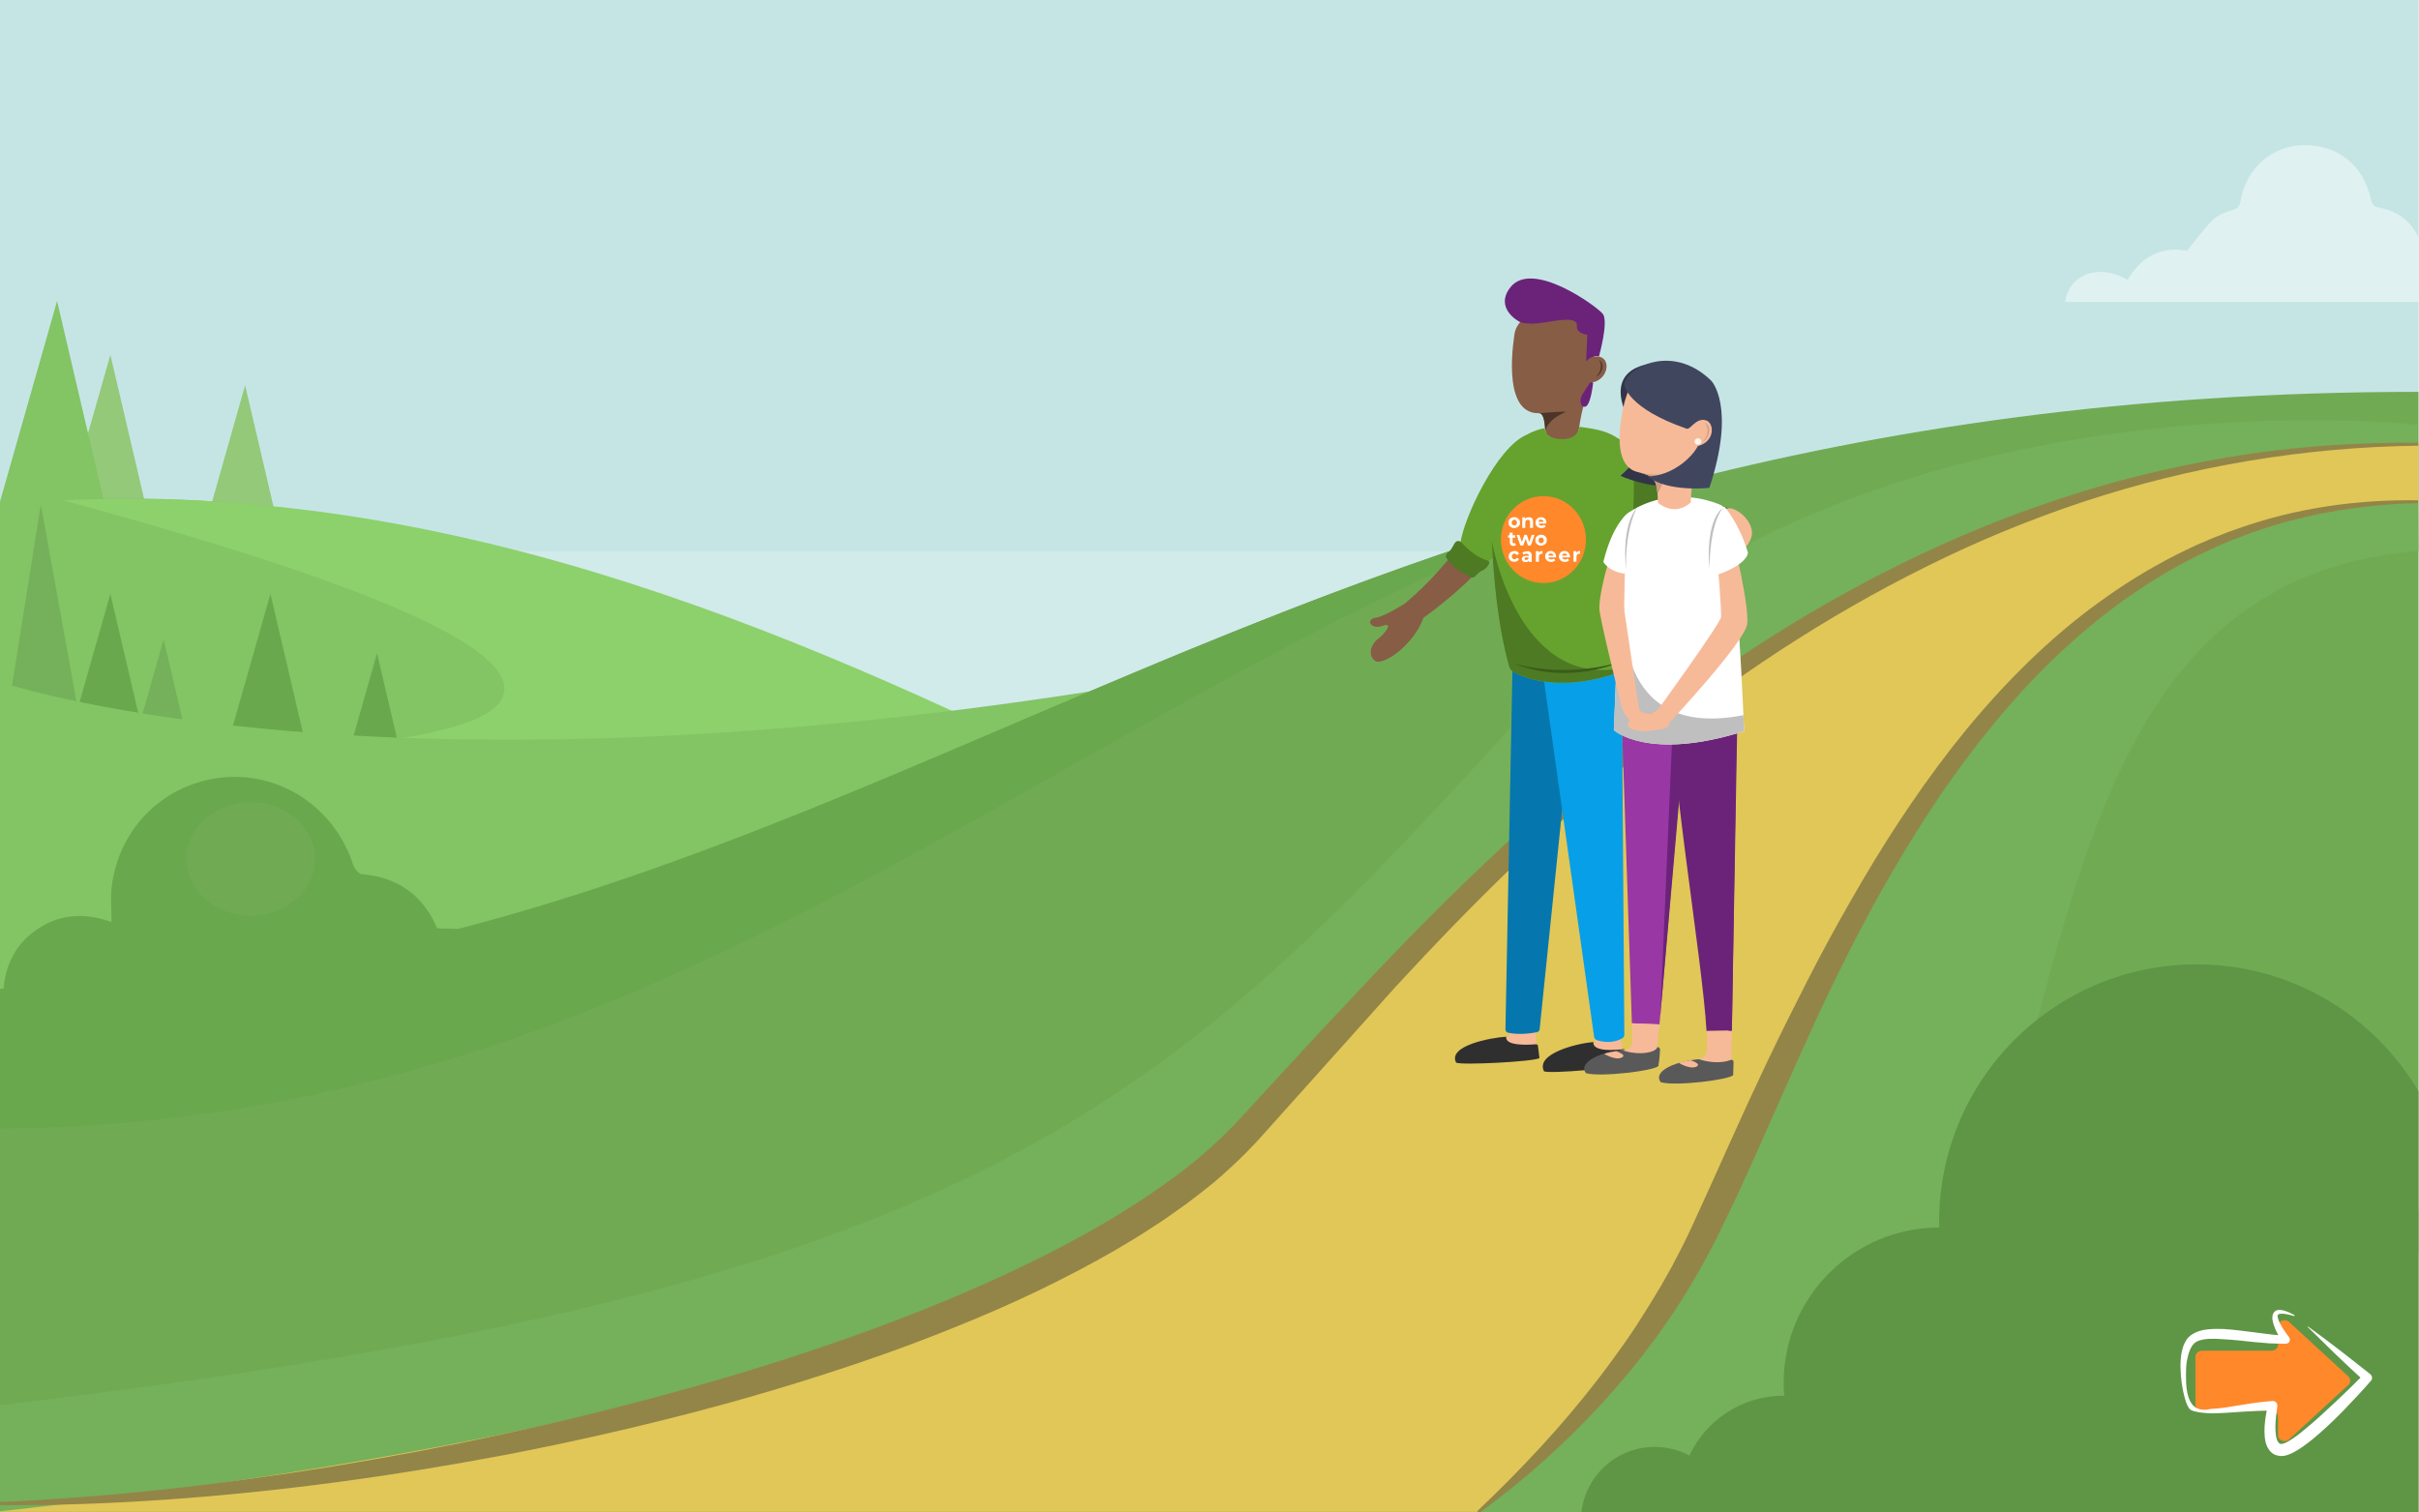
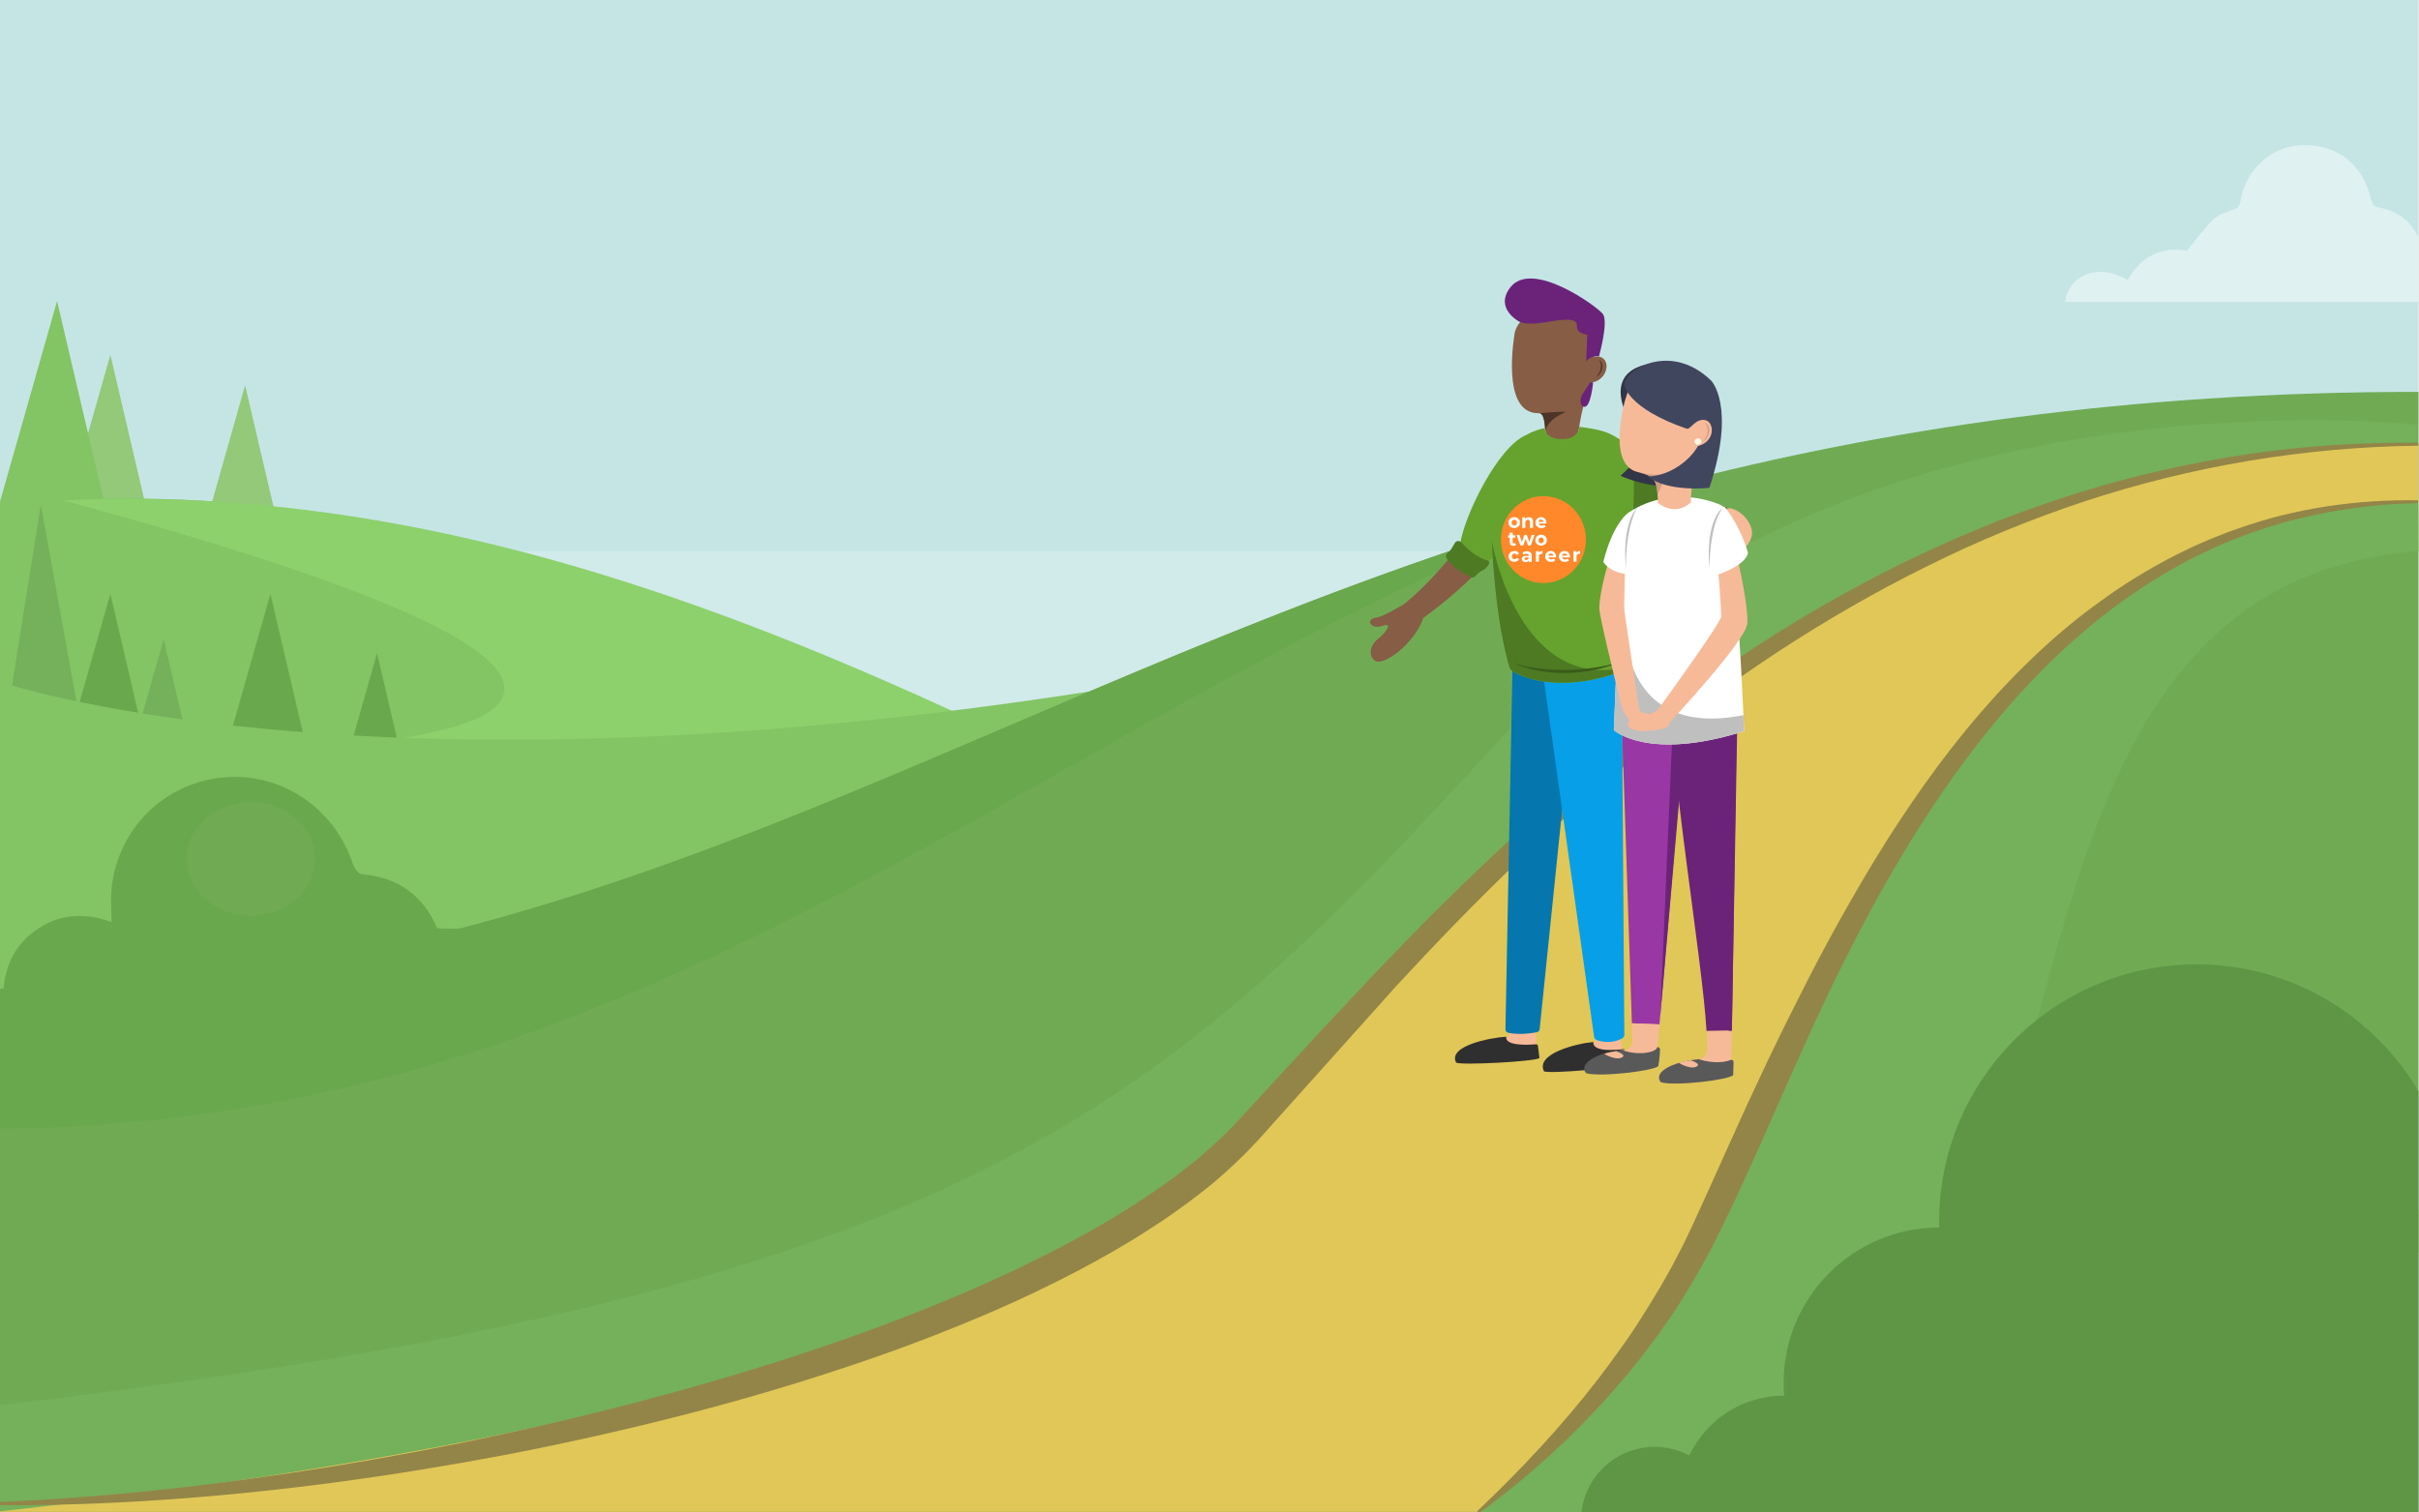
<svg xmlns="http://www.w3.org/2000/svg" viewBox="0 0 1280 800">
  <style>.B{fill:#f7ba99}.C{fill:#6b2379}.D{fill:#6aa84e}.E{fill:#4d7a23}</style>
  <path fill="#c5e5e5" d="M-.8 0h1280.5v800.3H-.8z" />
  <g fill="#fff">
    <path opacity=".2" d="M-.8 800.3h1280.5V291.7H-.8z" />
    <path opacity=".45" d="M1279.7 125.8c-3.9-8.9-11.1-14.4-22.2-16.2-1.1-.2-2.5-2.2-2.8-3.5-3.7-18.2-17.2-29.4-35.5-29.3-16.8.1-30.8 12.3-33.7 29.7-.4 2.6-1.2 3.7-3.8 4.5-3.8 1.2-7.9 2.6-10.6 5.2-4.9 4.8-8.9 10.5-13.9 16.5-12.9-2.3-24 2.5-31.4 15.5-14.9-9-30.9-3.2-33.1 11.6h187v-34z" />
  </g>
  <path d="M58.4 187.8l-31 108.9h56.5zm71.3 16.1l-30.9 109h56.4z" fill="#93c979" />
  <g fill="#83c464">
    <path d="M30.2 159.3l-31 109h56.5z" />
    <path d="M-.8 561.1L1279.7 663v-22.5l-98.7-9.8c-189.1-19.1-372.8-77.4-532.1-166-169.5-94.2-349.7-191.5-552-200.2-33-1.4-65.5-.4-97.7 2.6v294z" />
  </g>
  <path fill="#8cd16b" d="M96.9 264.6c-21.4-.8-42.5-.8-63.6.2 183.3 49.7 237.3 81.1 233.4 101.8-6.6 34.7-174.9 28-267.5 55.4v132.5c39.7 31.2 94 61 145.7 81.2 252.2 98.7 642.2 48.7 697.6-90.2 2.1-5.3 3.7-10.7 4.8-16.1-69.1-22.8-135.7-50.3-198.4-82.1-169.5-86-349.7-174.8-552-182.7z" />
  <path d="M58.4 314.3l-31 109h56.5zm84.7 0l-31 109h56.5zm56.4 31.4l-30.9 108.9H225z" class="D" />
  <path d="M86.6 338.4l-30.9 109h56.4zm-65-71.3l-22.4 141h47.9z" fill="#75b05a" />
  <path fill="#83c464" d="M-2.5 615.9l584-250.7c-392.2 61.9-583.1-4.8-583.1-4.8l-.9 255.5z" />
  <path d="M303.5 530.6c-3.9-.5-5.6-1.6-7-5.4-6.1-16.5-17.6-28-34.8-32-9.4-2.2-19.4-1.3-30.4-1.9-7-16.6-20-27-39.8-28.6-1.7-.1-4-3.1-4.7-5.2-9.6-29.5-37.5-48.6-67.9-46.1-31.4 2.6-56.1 26.5-59.8 58.1-.7 5.9-.1 11.9-.1 18.5-14.8-5.3-28.2-4.2-40.4 4.6-12.3 8.8-16.9 21.5-17 35.9l-2.4.6v35.6h334.2c1.7-16.4-11.9-31.8-29.9-34.1z" class="D" />
  <g fill="#70ab54">
    <ellipse cx="132.7" cy="454.6" rx="33.9" ry="30" />
    <path d="M1279.7 207.4C661.9 207.4 452.9 523.3-.8 523.3v277h1280.5V207.4z" />
  </g>
  <path fill="#75b05a" d="M1279.2 224.8s-302.9-33.9-473.5 153.4C615.7 586.8 519.4 682.7-2.5 744v56.3h967c149.5-149.1 79.4-490.2 315.2-508.6l-.5-66.9z" />
  <path fill="#e0c757" d="M782.1 800.3c52.3-43.5 92.5-92.7 118.3-145.1 59.7-121.4 145.7-389.7 379.3-389.7v-30.4c-318.3 0-521.4 258.6-620.1 364.2-84 89.9-323.9 163.7-662.1 200.9h784.6z" />
  <path d="M1279.7 235.9c-60.2.7-120.2 10.8-177.1 29.6-28.5 9.5-56.3 20.9-83.1 34.3-26.9 13.3-52.9 28.3-78 44.7-50.2 32.9-96.5 71.4-139.8 112.9-21.7 20.8-42.5 42.4-62.9 64.5l-71.6 79.9c-1.3 1.4-2.5 2.8-3.9 4.2-5.3 5.7-11 11-16.8 16.2l-4.4 3.8-4.5 3.6-4.6 3.6-4.6 3.5c-6.2 4.5-12.5 9-19 13.1-12.8 8.4-26.1 16-39.7 23.1-13.5 7.1-27.3 13.7-41.2 19.8s-28 11.8-42.2 17.2-28.5 10.4-42.9 15.1c-28.8 9.5-57.9 17.9-87.3 25.3-29.3 7.4-58.9 14-88.6 19.7-29.7 5.6-59.5 10.5-89.5 14.5s-60 7.1-90.1 9.2-60.3 3.2-90.5 2.9v-1.5c60.2-2.5 120.1-9.4 179.4-19.1 29.7-4.9 59.2-10.4 88.6-16.8 29.4-6.3 58.6-13.4 87.5-21.3 57.9-15.8 115-34.7 169.5-59 27.2-12.3 53.9-25.8 78.7-41.9 6.2-4 12.3-8.2 18.3-12.5l4.4-3.3 4.4-3.4 4.3-3.4 4.2-3.6c5.5-4.8 10.9-9.7 15.9-15 1.3-1.3 2.5-2.6 3.8-4l3.8-4.1 7.6-8.3 30.6-33.2 31-33c20.9-21.9 42.3-43.3 64.4-63.9 44.3-41.3 91.7-79.4 142.9-111.9 12.8-8.1 25.8-15.9 39.1-23.2s26.7-14.3 40.4-20.7c27.4-13 55.7-24 84.6-33 14.4-4.5 29.1-8.4 43.8-11.7s29.6-6.2 44.6-8.4 30-3.8 45.1-4.8 30.2-1.4 45.3-1.3v1.6zm-498 563.9c23.2-22 45-45.3 64.3-70.4 2.4-3.1 4.7-6.3 7.1-9.5l6.9-9.6c2.3-3.2 4.4-6.5 6.6-9.8l6.3-10 6.1-10.1 5.8-10.3 5.4-10.4c1.7-3.5 3.5-7 5.1-10.6l9.9-21.7 9.8-21.8 9.9-21.8 10.2-21.8c6.9-14.5 14.1-28.9 21.4-43.2s15-28.5 23-42.4c8-14 16.3-27.8 25.2-41.3s18.2-26.7 28.1-39.4c19.9-25.4 42.2-49.1 67.6-69.2l4.8-3.7 4.9-3.6c3.2-2.4 6.6-4.7 9.9-7 6.7-4.5 13.6-8.8 20.6-12.7 7-4 14.3-7.6 21.6-11l8.4-3.6 8.4-3.3c1.9-.7 3.8-1.3 5.7-2 30.4-10.8 62.8-15.3 94.8-14.8v1.5c-16 .3-31.9 1.9-47.5 4.8-7.8 1.4-15.6 3.3-23.2 5.3l-5.7 1.7c-1.9.6-3.8 1.1-5.7 1.8-3.8 1.3-7.5 2.5-11.2 4l-5.5 2.1-5.5 2.3-2.7 1.2-2.7 1.3-5.4 2.5c-7.1 3.5-14.1 7.2-20.9 11.4-6.8 4-13.4 8.5-19.8 13-3.2 2.4-6.4 4.6-9.5 7.1l-4.7 3.7-4.6 3.8c-24.3 20.3-45.6 44-64.5 69.4-9.5 12.7-18.4 25.8-26.8 39.3s-16.4 27.2-24 41.2c-7.5 14-14.7 28.2-21.6 42.5-6.9 14.4-13.4 28.9-19.9 43.4l-19.4 43.8-10 21.9-10.5 21.8c-7.4 14.5-15.6 28.7-24.7 42.1l-7 9.9-7.3 9.7-7.6 9.5-7.9 9.2c-21.3 24.3-45.4 46.1-71.3 65l-.7-1.2z" fill="#938548" />
  <path d="M-.8 597.4c354.7-2.3 553.7-221.3 848.4-331-319.8 91.4-520 256.9-848.4 256.9v74.1z" class="D" />
  <path fill="#5e9646" d="M1279.7 800.3V577.5c-23.7-40.2-67.4-67.1-117.4-67.1-75.2 0-136.2 61-136.2 136.2v3.1c-45.4 0-82.3 36.8-82.3 82.3a73.43 73.43 0 0 0 .3 6.7h-.3c-22.1 0-41.1 13-49.9 31.7-5.5-3-11.8-4.6-18.4-4.6-20 0-36.4 15.1-38.7 34.5h442.9z" />
  <path d="M813.3 559.9l-41.6 2.5c-4.3-8.8 18.7-13.2 26.8-13.7l.2-10.4 15.1.1s-1.5 5-1.2 10.2l.7 11.3zm45.3 2.1l-40.4 3.9c-4.3-8.8 18.1-13.5 26.1-14l-.7-10.4 13.8-1 .5 10.1.7 11.4z" class="B" />
  <path d="M843.1 551.5c-.5 5.5 12.1 4.2 15.8 3.8.6-.1 1.1.3 1.1.9l1 6.9c-2.4 2.1-41.6 5.4-44 3.9-4.7-9.4 17.7-14.8 26.1-15.5zm-46.1-2.8c-.7 5.1 11.9 4.3 15.7 4 .6 0 1.1.3 1.1.9.2 2 .8 6.4.8 6.4-2.5 1.9-41.7 3.9-44.1 2.4-4.6-8.8 18-13.2 26.5-13.7z" fill="#302f30" />
  <path fill="#875d46" d="M792.2 250c-.6 15.5-25.6 50.2-48.8 69.4 0 0-11.2 7.1-15.3 7.5-2 .2-3.7 1.6-3 3 .7 1.5 3.1 2.6 6.6 1.3 5.6-2 1.7 3.6-2.6 7s-5.3 9.3-1.2 11.7 20.1-8.4 25.3-22.9c0 0 42.8-30 46.9-53.5 4-23.4-7.9-23.5-7.9-23.5z" />
  <path fill="#66a32e" d="M785.8 298.2c-12.5-5.4-13.2-9.9-13.2-9.9 1.8-14.6 19.9-51.8 34.9-58 0 0-2 15.4-.5 30.6 2.3 23.6-21.2 37.3-21.2 37.3z" />
  <g fill="#875d46">
    <path d="M814.2 218.7c2.5 0 3 3.9 3.3 8 .3 3.9 3.6 7.2 7.8 7.8h.2c5 .6 9.4-2.9 10-7.5.5-4 1.6-10.2 3.8-17a35.23 35.23 0 0 1 1.5-4.2c.3-.8.6-1.6 1-2.4l.6-1.5s.1-1.3.3-3.2c.5-5.4 1.4-16 .8-20.1-3-18.9-38.2-19.2-42-2.5.1.1-8 43 12.7 42.6z" />
    <path d="M848.7 198.4c-2.3 3.4-6.4 4.9-9.2 3.3s-3.2-5.7-1-9.1c2.3-3.4 6.4-4.9 9.2-3.3s3.2 5.6 1 9.1z" />
  </g>
  <path d="M844.6 199.5s1.7-.5 2.9-3.4c1.6-4-1.4-5.7-1.4-5.7s3.1 3.9-1.5 9.1zm-17.5 18.4c4.8-.1-6.1 1.2-9.4 9.7-.4-6.7-1.6-9-3.3-8.9 0 0 8.4-.7 12.7-.8z" fill="#4c3528" />
  <path d="M843 202.4s-1.2 12.7-4.4 12.9c-1.4.1-2-1-2.2-2.2-.3-1.6.2-3.3 1.1-4.7l4-6.1 1.5.1z" class="C" />
  <path d="M856.2 232.1s19 11.5 32.4 30.9c0 0 17.2.4 31.3 8.8 0 0 1.7 6.9-4.6 11.6 0 0-26.1-.2-39.2-3.2l-27.7-20.9 7.8-27.2z" class="E" />
  <path fill="#0577ae" d="M800.3 354.5l-3.7 190.3a1.83 1.83 0 0 0 1.4 1.8c2.3.5 7.6 1.2 15.3-.3.8-.2 1.3-.8 1.4-1.6L836 337l-35.7 17.5z" />
  <path fill="#079fe8" d="M813.4 334.7l30.1 214a2.24 2.24 0 0 0 1.7 1.9c6.3 2 11 .2 13.1-1 .8-.4 1.2-1.2 1.2-2l-1.5-213-44.6.1z" />
  <path fill="#66a32e" d="M817.4 226.6c-17.1 3.2-28.7 19.9-28.4 44.4.2 20.6 2.3 56.3 9.8 82.2.2.8.8 1.5 1.5 2 4.5 3 25.2 12.4 58.2 0 1.4-.5 2.3-1.9 2.3-3.4-.3-58.1 8.9-106.8-.3-116.3-7.8-7.2-14.4-8.2-24.7-9.6-.1 2.2-2.3 6.5-8.8 6.5-9.9.1-9.6-5.8-9.6-5.8z" />
  <path d="M846.1 188.6s5.2-18.5 2-22.5-37.5-29-49-13.9c-8.4 11 4.6 17.9 4.6 17.9s3.2 2.4 14.6.4c11.3-2 16.4-1.9 16.1 2.1s5.5 4.6 5.5 4.6l-.6 14.1c-.1.1 2.6-3.5 6.8-2.7z" class="C" />
  <path d="M800.2 355.1c-.7-.5-1.2-1.2-1.5-2-5.9-20.3-8.4-46.6-9.3-67 1.7 10.4 17.5 79.6 71 67-.4.9-1.1 1.6-2 2-33 12.4-53.7 3-58.2 0z" class="E" />
  <path d="M926.7 284.4c-2.8 9.2-12.4 8.4-15 5-3.3-4.2-.7-8.1 4.4-13.4 0 0-4.6-5.8-3-6.6 4.7-2.5 16.1 7 13.6 15z" class="B" />
  <path fill="#3a5c1a" d="M857.3 350.4s-27.2 12.6-56.3.7c0-.1 24.4 8.4 56.3-.7z" />
  <path fill="#9937a4" d="M857.5 360.8l6 180.8 14.6.6 15.5-180.9-36.1-.5z" />
  <path d="M844.3 567.8l31.6-3.5 2.2-22.1-14.6-.6.3 9.8c.1 2.1-1.6 3.9-3.8 4.2-14.8 1.7-19.5 7.8-15.7 12.2z" class="B" />
  <path d="M885.2 381.6l6.8 2.2-13.5 154.3 6.7-156.5z" class="C" />
  <path fill="#595959" d="M858.3 555.8c9.2 3.2 17.9 1.1 18.6-1.4.2-.7 1.5.3 1.5 1-.1 4.5-.9 8.8-.9 8.8-2 2.5-30.5 6-38.3 3.8-4-5 5.5-10.8 19.1-12.2z" />
  <path d="M855.1 556.4s6.3 1.9 2.9 3.4-9.1-2-9.1-2 1.1-.7 6.2-1.4z" class="B" />
  <path d="M903 545.7l13.4-.2 2.9-184.8-35.1 3.5c-1.6 37.9 16.6 142.8 18.8 181.5z" class="C" />
  <path d="M878.9 572.8l37-3.7.6-23.6-13.4.2c.3 4.6.3 8.3.1 10.8-.2 2.1-2 3.8-4.2 4.1-15.3 1.6-24.2 7.2-20.1 12.2z" class="B" />
  <path d="M908.7 377.4l6 168.2h1.7l3-170.8z" class="C" />
  <path fill="#595959" d="M898.8 560.6c8.6 2.7 14.4 1.4 17 .4.7-.3 1.5.3 1.5 1l-.2 7c-2 2.5-30.5 6-38.3 3.8-4-5 4.9-10.6 20-12.2z" />
  <path d="M894.6 561.2s6.3 1.9 2.9 3.4-9.1-2-9.1-2 1.2-.8 6.2-1.4z" class="B" />
  <path fill="#fff" d="M922.9 387s-4.2-104.9-10-117.8c-.7-1.6-4.8-3.1-9.6-4.4-13.3-3.5-27.6-1.9-39.3 5.1-3 1.8-5.1 3.6-5.2 5-.9 13.6-4.8 111.5-4.8 111.5s18 16.7 68.9.6z" />
  <g fill="#313547">
    <path d="M878 192.1s-25.6-.6-19.5 21.7 32.5 4.5 32.5 2.6-13-24.3-13-24.3z" />
    <path d="M876.5 209s3.2 23.3-19 42.8c0 0 14.2 7.1 33.7 5.7s10.2-46.8 9.7-47c-.6-.2-24.4-1.5-24.4-1.5z" />
  </g>
  <g class="B">
    <path d="M857 232.4c.1 15.8 8.2 17.1 10.2 17.6 8.6 2.1 9.8 4.2 10.1 16.1 0 0 8.5 7.8 17.4-.2 0 0-.1-10 3.1-21.9.4-1.4.8-2.9 1.3-4.4l.9-2.5.6-1.5s.1-1.3.2-3.3c.3-5.5 2.5-18.4 2.1-22.5-1.3-11.5-11.8-17.9-20.6-17.8-16.2.2-18.4 7.4-22.3 19.5-.1.1-3.1 10.9-3 20.9z" />
    <path d="M905.2 231.9c-2.1 3.6-6.4 5.2-9.2 3.7s-3.5-5.6-1.4-9.2 6.1-5.3 8.9-3.8 3.8 5.8 1.7 9.3z" />
  </g>
  <ellipse transform="matrix(.9999 -.011928 .011928 .9999 -2.7242 10.7347)" fill="#fbf7ea" cx="898.5" cy="233.7" rx="1.8" ry="1.7" />
  <path fill="#6e6e6e" d="M868.9 376.5s9.2 1.1 9.2 2.3-9.1 1.6-9.1 1.6l-.1-3.9z" />
  <path fill="#bfbfbf" d="M922.9 387l-.4-8.5c-70.1 13.9-63.1-57.4-63.1-57.4l-3.2 9.5-2.3 55.9s18.1 16.6 69 .5z" />
  <path fill="#919191" d="M879.2 377.4s-9.2 0-9.4 1.2 9.4 3 9.4 3v-4.2z" />
  <path d="M860.4 272.8l-1 49.6 7.8 52.5s.6 3.4 6.2 2.7c8.1-1 16.2 7.2 3.4 8.7-2.3.3-4.6 0-6.6-.5-6.1-1.5-10.7-6.4-12.2-12.2-3.6-14.4-11.7-47.5-11.7-51.5-.3-10.4 9.4-42.8 14.1-49.3z" class="B" />
  <path d="M877.1 261.4c-.6-7.8-2.6-9.6-9.9-11.4 5.9 1.4 8.7 1.2 12.2 1.2 3 0-1.4 8.7-2.3 10.2zm24-27.7s1.8-.7 2.9-3.9c1.5-4.5-1.9-6.2-1.9-6.2s4 4.3-1 10.1z" fill="#cf9c80" />
  <path d="M871.4 378.2c3.2 0 6.1-2.9 6.1-2.9s33-45.5 33.2-48.8c.2-2.6-1.4-28.3-3.3-39-.5-2.6 0-5.2 1.3-7.5l1-5.7c.4-2 3.1-2.2 3.8-.3 5 14.2 12.2 48.4 11 56.4-1.5 9.6-40.1 51-40.1 51s-6.8 6.4-16.2 5.5c-12.8-1.2-4.9-8.8 3.2-8.7z" class="B" />
  <path d="M905.3 305.3l-.9-5c-.3-20.5 2.6-27.4 8-32.2 0 0 7.7 8.4 12.5 24.3.1.1.1 7-19.6 12.9zm-44.4-1.5l1.3-32.7s-8.4 4.5-13.8 26.3c0 0 2.9 5.5 12.5 6.4z" fill="#fff" />
  <path d="M911.7 268.8s-9.3 5-7.2 32.4c.1 0-.2-23.4 7.2-32.4zm-51.3 32.4s-2.9-22.8 6-32.7c0 0-6.4 9.9-6 32.7z" fill="#bfbfbf" />
  <path fill="#41465f" d="M898.4 236.1c-3.1 6-13.4 15.7-26.6 16.1 10.9 8.5 32.7 6 32.7 6 14.3-43.1 1-56.7 1-56.7-21.3-20.8-46.1-5.9-46 2.3 0 0 1.4 12.2 33 23.1 1.9.7 4.8-5.8 10-4.5 4.6 1.1 5.4 11.2-4.1 13.7z" />
  <path d="M787.9 298.4c.3-.7 0-1.5-.7-1.7-6.3-1.8-11.5-6.9-13.9-9.6-1-1.1-2.7-1-3.5.3-.3.5-.7 1.1-1.1 1.9-.9 1.7-1.8 2.6-2.6 3.2-.9.7-1.3 1.9-.7 2.9 1.6 2.5 5.2 6.6 13.3 10.1.6.3 1.3.1 1.8-.4.9-1 2.4-2.5 3.4-2.9 2.2-.9 3.4-2.6 4-3.8z" class="E" />
  <ellipse fill="#ff882a" cx="816.7" cy="285.6" rx="22.5" ry="23" />
  <path d="M799.7 279.1c-.5-.2-.8-.6-1.1-1s-.4-.9-.4-1.5.1-1.1.4-1.5.6-.8 1.1-1 1-.4 1.6-.4 1.1.1 1.5.4c.5.2.8.6 1.1 1s.4.9.4 1.5-.1 1.1-.4 1.5-.6.8-1.1 1-1 .4-1.5.4c-.6 0-1.1-.1-1.6-.4zm2.6-1.4c.3-.3.4-.7.4-1.1 0-.5-.1-.8-.4-1.1s-.6-.4-1-.4-.7.1-1 .4-.4.7-.4 1.1c0 .5.1.8.4 1.1s.6.4 1 .4.7-.1 1-.4zm8.3-3.4c.4.4.6 1 .6 1.9v3.2h-1.6v-3c0-.4-.1-.8-.3-1s-.5-.3-.8-.3c-.4 0-.7.1-1 .4-.2.3-.4.6-.4 1.1v2.8h-1.6v-5.6h1.5v.7c.2-.2.5-.4.8-.5s.7-.2 1-.2c.8-.1 1.4.1 1.8.5zm7.7 2.8h-4.1c.1.3.3.6.5.8a1.69 1.69 0 0 0 1 .3c.3 0 .5 0 .8-.1.2-.1.4-.2.6-.4l.8.9c-.5.6-1.3.9-2.3.9-.6 0-1.2-.1-1.6-.4-.5-.2-.8-.6-1.1-1s-.4-.9-.4-1.5c0-.5.1-1 .4-1.5.3-.4.6-.8 1-1s.9-.4 1.5-.4c.5 0 1 .1 1.5.4a2.41 2.41 0 0 1 1 1c.2.4.4 1 .4 1.5v.5zm-3.8-1.8c-.2.2-.4.5-.4.9h2.7c-.1-.4-.2-.6-.4-.8s-.5-.3-.9-.3c-.4-.2-.7-.1-1 .2zm-12.3 13.2c-.2.1-.3.2-.6.3-.2.1-.5.1-.7.1-.7 0-1.2-.2-1.5-.5-.4-.3-.5-.8-.5-1.5v-2.3h-.9v-1.3h.8v-1.4h1.6v1.4h1.4v1.3h-1.4v2.3c0 .2.1.4.2.5s.3.2.5.2c.3 0 .5-.1.6-.2l.5 1.1zm9.8-5.4l-2 5.6h-1.5l-1.2-3.5-1.3 3.5h-1.5l-2-5.6h1.5l1.3 3.8 1.3-3.8h1.3l1.3 3.8 1.3-3.8h1.5zm1.9 5.3c-.5-.2-.8-.6-1.1-1s-.4-.9-.4-1.5.1-1.1.4-1.5.6-.8 1.1-1 1-.4 1.6-.4 1.1.1 1.5.4c.5.2.8.6 1.1 1s.4.9.4 1.5-.1 1.1-.4 1.5-.6.8-1.1 1-1 .4-1.5.4c-.6 0-1.1-.1-1.6-.4zm2.6-1.3c.3-.3.4-.7.4-1.1 0-.5-.1-.8-.4-1.1s-.6-.4-1-.4-.7.1-1 .4-.4.7-.4 1.1c0 .5.1.8.4 1.1s.6.4 1 .4.7-.2 1-.4zm-16.7 9.9c-.5-.2-.8-.6-1.1-1s-.4-.9-.4-1.5.1-1.1.4-1.5.6-.8 1.1-1 1-.4 1.6-.4 1.1.1 1.5.4c.4.2.7.6.9 1.1l-1.2.7c-.3-.5-.7-.8-1.2-.8-.4 0-.8.1-1 .4-.3.3-.4.7-.4 1.1s.1.9.4 1.1c.3.3.6.4 1 .4a1.3 1.3 0 0 0 1.2-.8l1.2.7c-.2.4-.5.8-.9 1-.4.3-.9.4-1.5.4-.6.1-1.2 0-1.6-.3zm10-4.7c.5.4.7 1 .7 1.9v3.2H809v-.7c-.3.5-.9.8-1.7.8-.4 0-.8-.1-1.1-.2s-.5-.3-.7-.6-.2-.5-.2-.9c0-.5.2-.9.6-1.2s1-.4 1.8-.4h1.3c0-.4-.1-.6-.3-.8s-.5-.3-.9-.3c-.3 0-.6 0-.9.1s-.5.2-.7.4l-.6-1.1c.3-.2.7-.4 1.1-.5s.8-.2 1.3-.2c.7-.2 1.3 0 1.8.5zm-1.4 3.8c.2-.1.4-.3.4-.6v-.5h-1.1c-.7 0-1 .2-1 .7 0 .2.1.4.2.5.2.1.4.2.7.2.4-.1.6-.1.8-.3zm6.7-4.3c.3-.1.7-.2 1.1-.2v1.5h-.4c-.5 0-.8.1-1.1.4s-.4.7-.4 1.2v2.6h-1.6v-5.6h1.5v.7l.9-.6zm8.3 3.2h-4.1c.1.3.3.6.5.8a1.69 1.69 0 0 0 1 .3c.3 0 .5 0 .8-.1.2-.1.4-.2.6-.4l.8.9c-.5.6-1.3.9-2.3.9-.6 0-1.2-.1-1.6-.4-.5-.2-.8-.6-1.1-1s-.4-.9-.4-1.5c0-.5.1-1 .4-1.5.3-.4.6-.8 1-1s.9-.4 1.5-.4c.5 0 1 .1 1.5.4a2.41 2.41 0 0 1 1 1c.2.4.4 1 .4 1.5v.5zm-3.7-1.8c-.2.2-.4.5-.4.9h2.7c-.1-.4-.2-.6-.4-.8s-.5-.3-.9-.3c-.5-.1-.8 0-1 .2zm11 1.8h-4.1c.1.3.3.6.5.8a1.69 1.69 0 0 0 1 .3c.3 0 .5 0 .8-.1.2-.1.4-.2.6-.4l.8.9c-.5.6-1.3.9-2.3.9-.6 0-1.2-.1-1.6-.4-.5-.2-.8-.6-1.1-1s-.4-.9-.4-1.5c0-.5.1-1 .4-1.5.3-.4.6-.8 1-1s.9-.4 1.5-.4c.5 0 1 .1 1.5.4a2.41 2.41 0 0 1 1 1c.2.4.4 1 .4 1.5.1.1.1.2 0 .5zm-3.7-1.8c-.2.2-.4.5-.4.9h2.7c-.1-.4-.2-.6-.4-.8s-.5-.3-.9-.3c-.4-.1-.7 0-1 .2zm8-1.4c.3-.1.7-.2 1.1-.2v1.5h-.4c-.5 0-.8.1-1.1.4s-.4.7-.4 1.2v2.6h-1.6v-5.6h1.5v.7c.4-.2.6-.4.9-.6z" fill="#fff" />
-   <path fill="#ff882a" d="M1242.6 728.5l-31.3-28.8c-2.2-2-5.9-.6-5.9 2.2v9.9c0 1.7-1.6 3.1-3.5 3.1h-36.7c-1.9 0-3.5 1.4-3.5 3.1v25.5c0 1.7 1.6 3.1 3.5 3.1h36.7c1.9 0 3.5 1.4 3.5 3.1v9.9c0 2.8 3.8 4.2 5.9 2.2l31.3-28.8c1.3-1.3 1.3-3.2 0-4.5z" />
-   <path fill="#fff" d="M1221.3 702.1c5.6 4 11.1 8.2 16.6 12.4l8.2 6.4 8.1 6.4c1.1.9 1.3 2.4.4 3.5l-.2.2c-2.4 2.8-4.8 5.4-7.3 8.1l-7.5 7.9c-5.1 5.2-10.4 10.2-16.1 14.9-2.9 2.3-5.9 4.6-9.3 6.5-.9.5-1.8.9-2.8 1.3s-2.1.8-3.5.9c-.8.1-1.4 0-2.1-.1a8.3 8.3 0 0 1-2.1-.6c-1.4-.6-2.5-1.7-3.2-2.8-1.5-2.2-1.9-4.4-2.1-6.4s-.2-4-.1-5.9a70.63 70.63 0 0 1 1.8-11.2l2.5 2.9c-5.4.1-10.9.3-16.3.7-5.5.3-11 .9-16.6.8-2.8-.1-5.6-.3-8.4-1-.3-.1-.7-.2-1-.3l-.5-.2c-.1 0-.2-.1-.4-.2-.1-.1-.2-.1-.3-.2-.8-.6-1.1-1.3-1.5-2-.7-1.3-1.1-2.7-1.5-4-1.5-5.4-2.2-11-2.3-16.6 0-2.8.1-5.7.8-8.6.3-1.4.8-2.9 1.5-4.3.4-.7.8-1.4 1.3-2.1s1.2-1.3 1.9-1.8c1.4-1 2.9-1.7 4.4-2.2s3-.8 4.5-.9c2.9-.3 5.8-.3 8.6-.2 11.2.8 21.9 2.9 32.7 3.6l-1.8 3.4c-1.2-1.9-2.3-3.8-3.2-5.8s-1.8-4.1-2.1-6.6c0-.6 0-1.3.2-2.1.2-.7.7-1.6 1.4-2 .7-.5 1.4-.6 2.1-.6s1.2.1 1.8.2c2.3.5 4.2 1.5 6.1 2.5.2.1.2.3.1.4s-.2.2-.4.1c-1-.3-2-.6-3.1-.8-1-.2-2-.4-3-.4-.9 0-1.9.1-2.2.5-.2.2-.2.3-.2.6s0 .7.1 1.1c.4 1.7 1.4 3.5 2.4 5.2a89.18 89.18 0 0 0 3.5 5c.7.9.6 2.3-.3 3-.4.3-.8.5-1.3.5h-.2c-2.8 0-5.6-.1-8.4-.2l-8.3-.7c-5.5-.6-10.9-1.2-16.2-1.5-2.7-.2-5.3-.3-7.8-.2-2.5.2-4.9.6-6.7 1.7-1.7 1-2.9 3.1-3.7 5.5s-1.3 5-1.5 7.7c-.3 9.7-.8 25.5 13 22.2 2.7-.1 5.4-.4 8.1-.8l8.1-1.3c5.4-.9 10.9-1.7 16.5-2.1 1.3-.1 2.4.9 2.5 2.1v.9c-.5 3.4-.9 6.9-1 10.3 0 1.7.1 3.4.3 4.9s.7 3 1.3 3.7c.3.4.6.6.8.7.1.1.3.1.5.1h.6c.4 0 1-.3 1.7-.5.7-.3 1.4-.7 2.1-1.1 2.8-1.7 5.6-3.8 8.3-6.1 5.5-4.5 10.7-9.3 15.9-14.2s10.4-9.9 15.4-15l.2 3.7-7.6-7-7.5-7.1-14.8-14.5c-.1-.1-.1-.3 0-.4-.2 0-.1 0 .1.1z" />
</svg>
